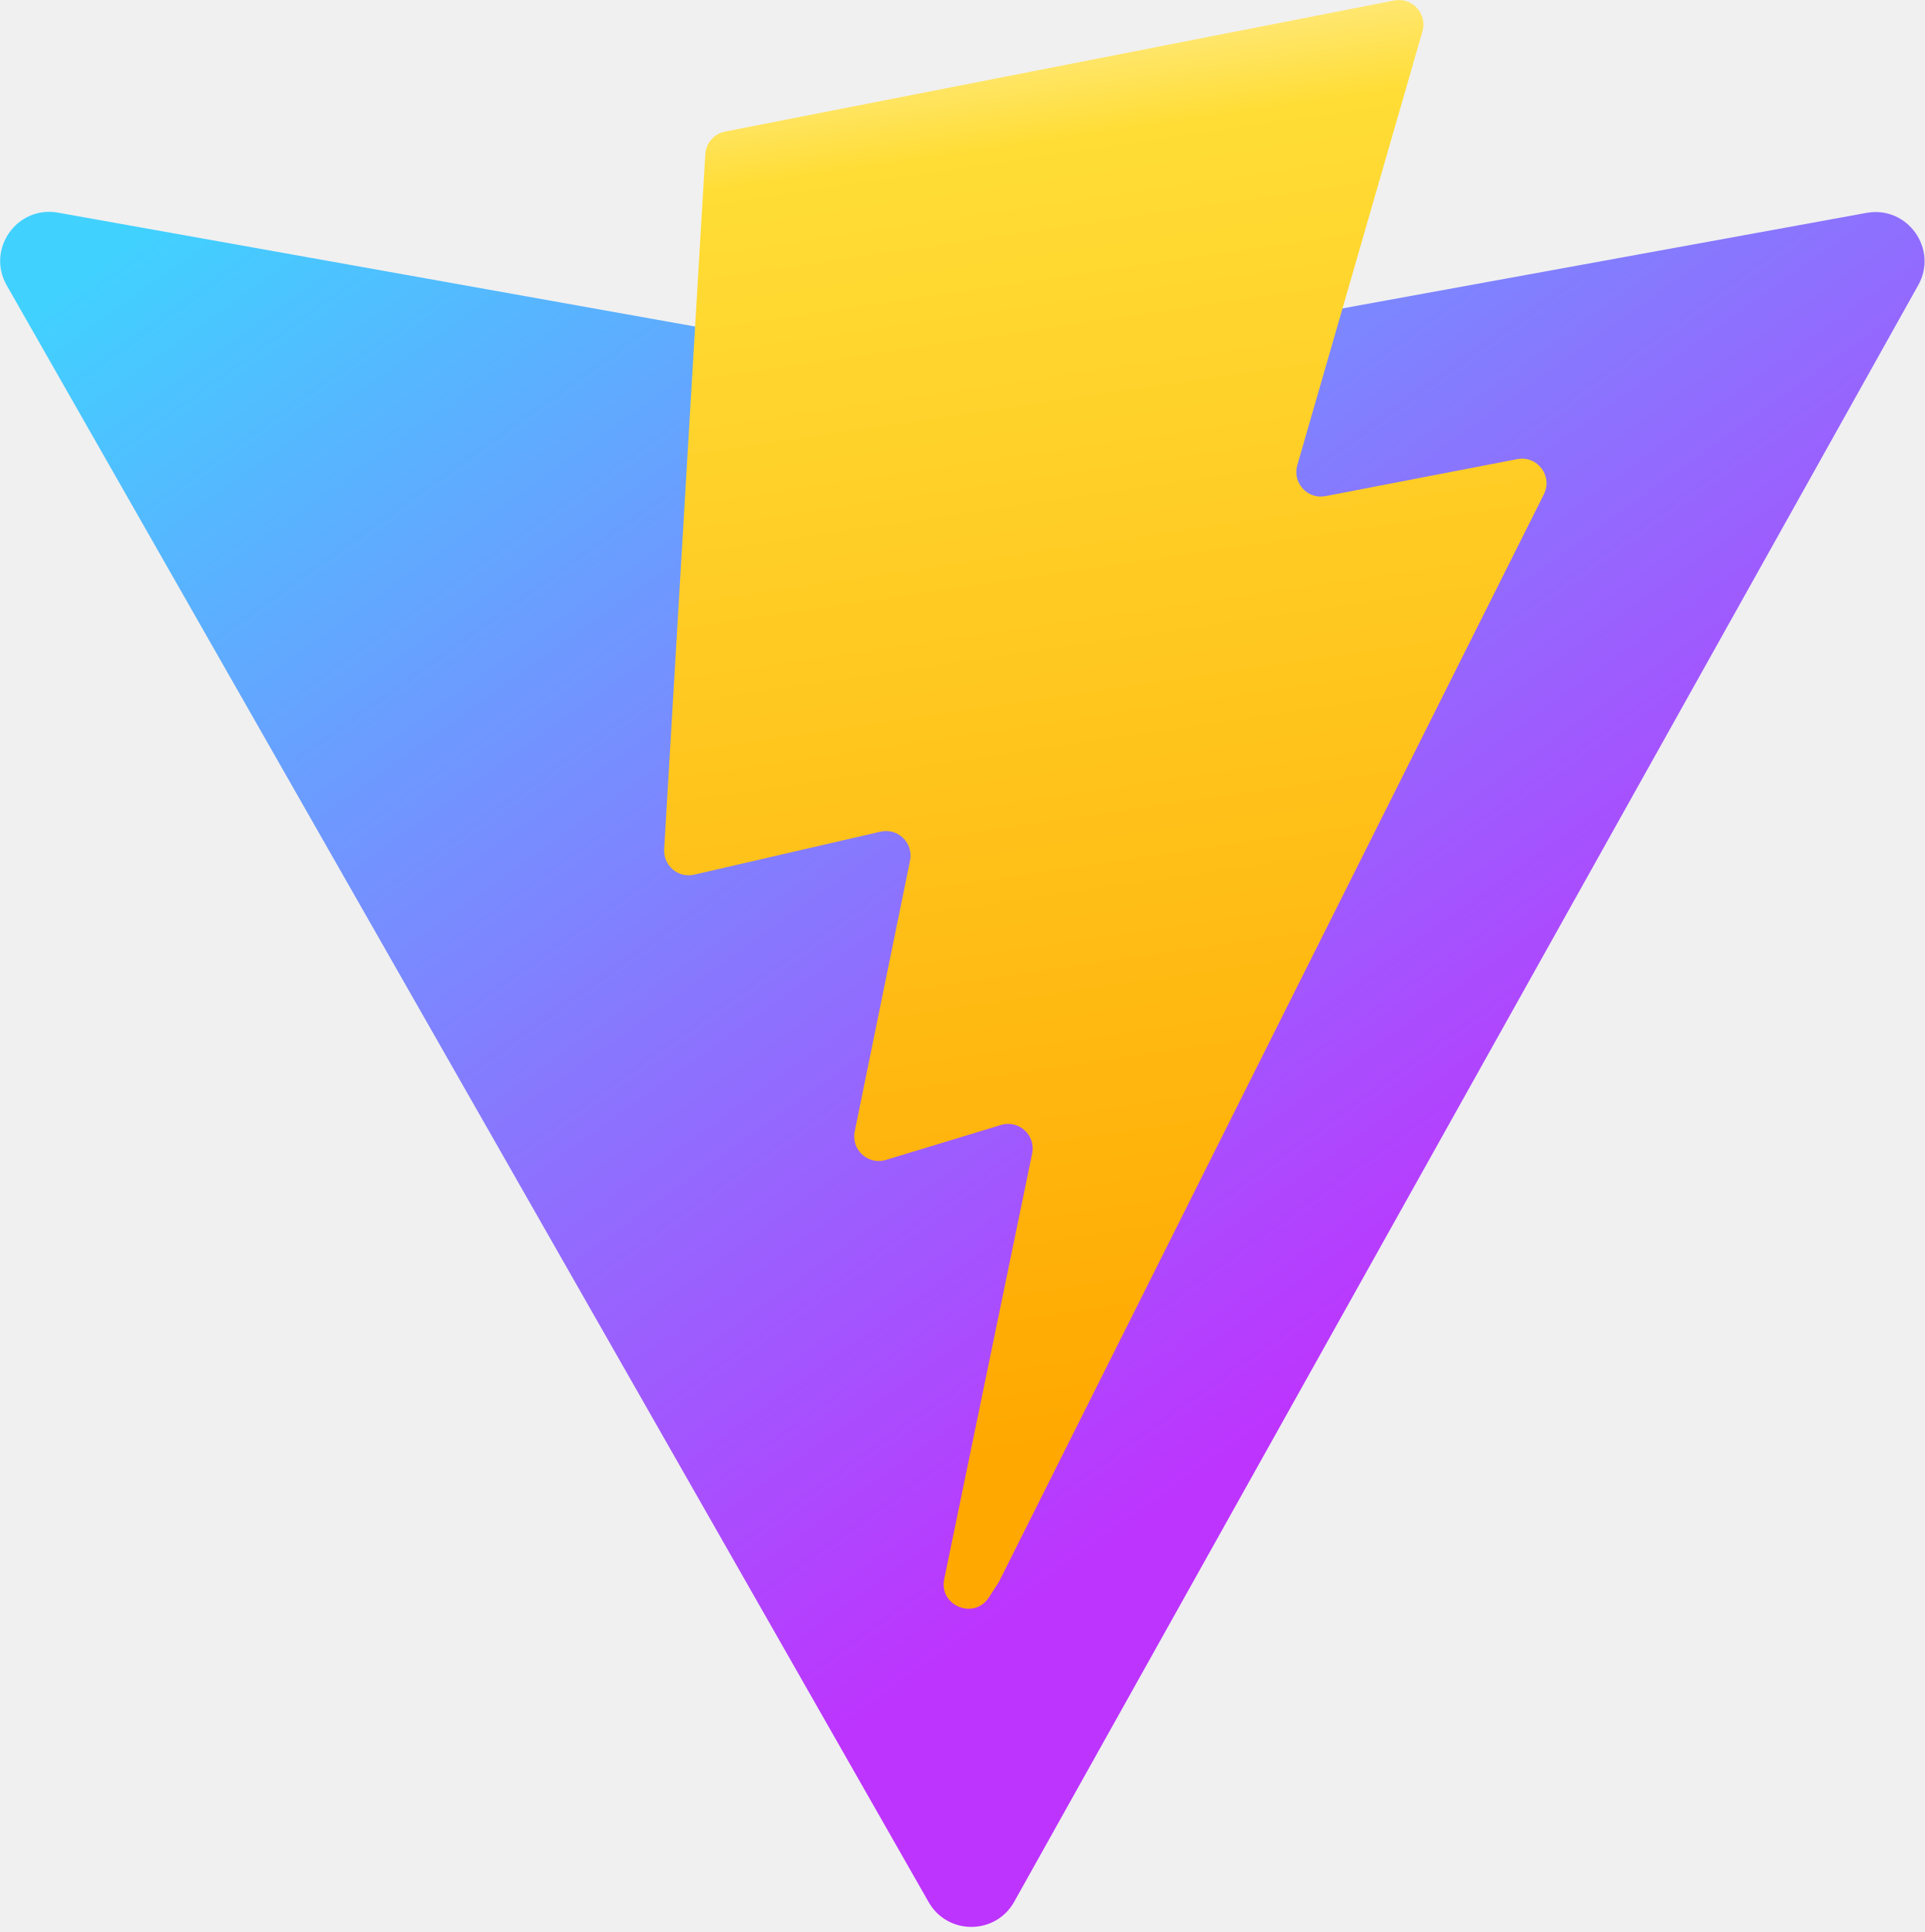
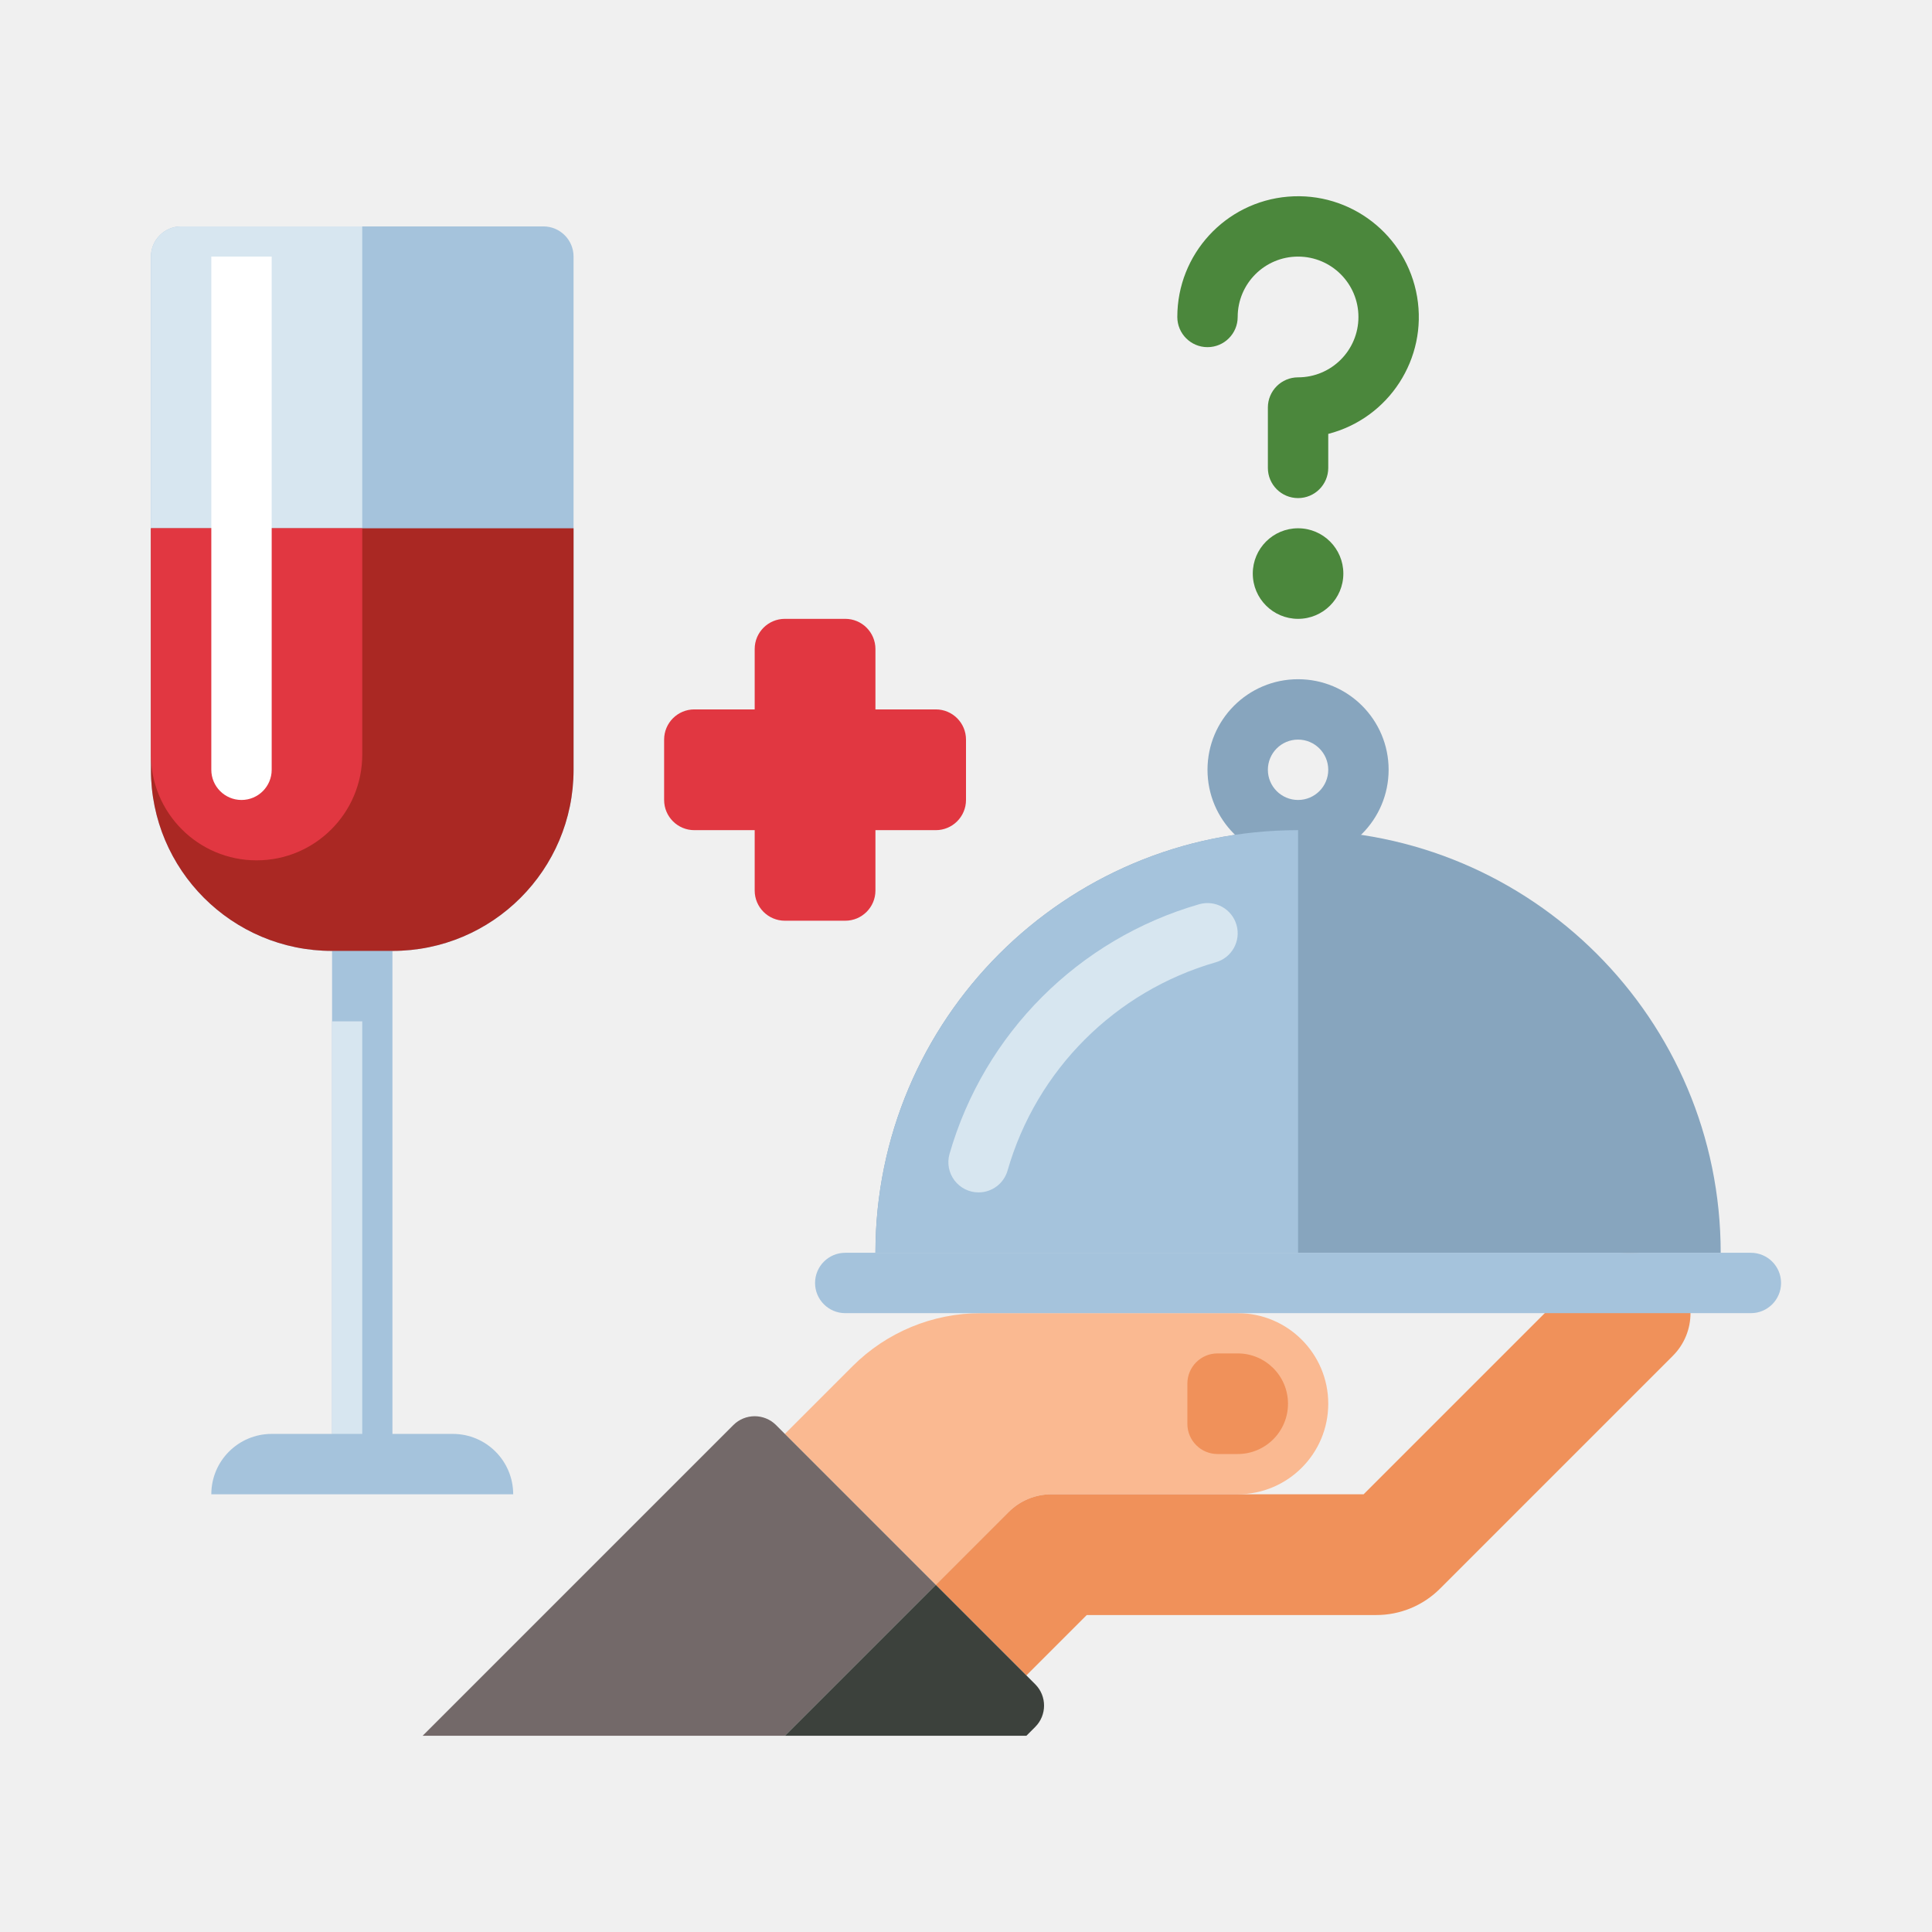
- <svg xmlns="http://www.w3.org/2000/svg" aria-hidden="true" role="img" class="iconify iconify--logos" width="31.88" height="32" preserveAspectRatio="xMidYMid meet" viewBox="0 0 256 257">
-   <defs>
-     <linearGradient id="IconifyId1813088fe1fbc01fb466" x1="-.828%" x2="57.636%" y1="7.652%" y2="78.411%">
-       <stop offset="0%" stop-color="#41D1FF" />
-       <stop offset="100%" stop-color="#BD34FE" />
-     </linearGradient>
-     <linearGradient id="IconifyId1813088fe1fbc01fb467" x1="43.376%" x2="50.316%" y1="2.242%" y2="89.03%">
-       <stop offset="0%" stop-color="#FFEA83" />
-       <stop offset="8.333%" stop-color="#FFDD35" />
-       <stop offset="100%" stop-color="#FFA800" />
-     </linearGradient>
-   </defs>
-   <path fill="url(#IconifyId1813088fe1fbc01fb466)" d="M255.153 37.938L134.897 252.976c-2.483 4.44-8.862 4.466-11.382.048L.875 37.958c-2.746-4.814 1.371-10.646 6.827-9.67l120.385 21.517a6.537 6.537 0 0 0 2.322-.004l117.867-21.483c5.438-.991 9.574 4.796 6.877 9.62Z" />
-   <path fill="url(#IconifyId1813088fe1fbc01fb467)" d="M185.432.063L96.44 17.501a3.268 3.268 0 0 0-2.634 3.014l-5.474 92.456a3.268 3.268 0 0 0 3.997 3.378l24.777-5.718c2.318-.535 4.413 1.507 3.936 3.838l-7.361 36.047c-.495 2.426 1.782 4.5 4.151 3.78l15.304-4.649c2.372-.72 4.652 1.36 4.15 3.788l-11.698 56.621c-.732 3.542 3.979 5.473 5.943 2.437l1.313-2.028l72.516-144.72c1.215-2.423-.88-5.186-3.54-4.672l-25.505 4.922c-2.396.462-4.435-1.77-3.759-4.114l16.646-57.705c.677-2.35-1.37-4.583-3.769-4.113Z" />
+ <svg xmlns="http://www.w3.org/2000/svg" viewBox="0 0 512 512">
+   <path d="M344,228a24,24,0,1,1,24-24A24.027,24.027,0,0,1,344,228Zm0-32a8,8,0,1,0,8,8A8.009,8.009,0,0,0,344,196Z" fill="#87a5be" />
+   <path d="M144,60H48a8,8,0,0,0-8,8V204a48,48,0,0,0,48,48V380H72a16,16,0,0,0-16,16h80a16,16,0,0,0-16-16H104V252a48,48,0,0,0,48-48V68A8,8,0,0,0,144,60Z" fill="#a5c3dc" />
+   <path d="M48,60H96a0,0,0,0,1,0,0V200a28,28,0,0,1-28,28h0a28,28,0,0,1-28-28V68a8,8,0,0,1,8-8Z" fill="#d7e6f0" />
+   <path d="M40,140v64a48,48,0,0,0,48,48h16a48,48,0,0,0,48-48V140Z" fill="#aa2823" />
+   <path d="M40,140H96a0,0,0,0,1,0,0v60a28,28,0,0,1-28,28h0a28,28,0,0,1-28-28V140A0,0,0,0,1,40,140Z" fill="#e13741" />
+   <rect x="88" y="270.667" width="8" height="109.333" fill="#d7e6f0" />
+   <path d="M56,68H72a0,0,0,0,1,0,0V204a8,8,0,0,1-8,8h0a8,8,0,0,1-8-8V68A0,0,0,0,1,56,68Z" fill="#fff" />
+   <path d="M328,348H259.882a48,48,0,0,0-33.941,14.059L208,380l40,40,19.314-19.314A16,16,0,0,1,278.627,396H328a24,24,0,0,0,24-24h0A24,24,0,0,0,328,348Z" fill="#fab991" />
+   <path d="M443.313,336.686a16,16,0,0,0-22.626,0L361.373,396H278.627a16,16,0,0,0-11.313,4.686L248,420l24,24,16-16h76.687a23.846,23.846,0,0,0,16.97-7.029l61.656-61.657A16,16,0,0,0,443.313,336.686Z" fill="#f0915a" />
+   <path d="M322.667,358.667H328A13.333,13.333,0,0,1,341.333,372v0A13.333,13.333,0,0,1,328,385.333h-5.333a8,8,0,0,1-8-8V366.667a8,8,0,0,1,8-8Z" fill="#f0915a" />
+   <path d="M205.657,377.657,248,420l-40,40H112l82.343-82.343A8,8,0,0,1,205.657,377.657Z" fill="#736969" />
+   <path d="M248,420l26.343,26.343a8,8,0,0,1,0,11.314L272,460H208Z" fill="#3c413c" />
+   <path d="M248,188H232V172a8,8,0,0,0-8-8H208a8,8,0,0,0-8,8v16H184a8,8,0,0,0-8,8v16a8,8,0,0,0,8,8h16v16a8,8,0,0,0,8,8h16a8,8,0,0,0,8-8V220h16a8,8,0,0,0,8-8V196A8,8,0,0,0,248,188Z" fill="#e13741" />
+   <path d="M344,220A112,112,0,0,0,232,332H456A112,112,0,0,0,344,220Z" fill="#87a5be" />
+   <rect x="216" y="332" width="256" height="16" rx="8" ry="8" fill="#a5c3dc" />
+   <path d="M344,332H232A112,112,0,0,1,344,220Z" fill="#a5c3dc" />
+   <path d="M259.33,316a8.007,8.007,0,0,1-7.7-10.186,96.71,96.71,0,0,1,66.185-66.186,8,8,0,0,1,4.37,15.392,80.6,80.6,0,0,0-55.163,55.162A8,8,0,0,1,259.33,316Z" fill="#d7e6f0" />
+   <path d="M344,132a8,8,0,0,1-8-8V108a8,8,0,0,1,8-8,16,16,0,1,0-16-16,8,8,0,0,1-16,0,32,32,0,1,1,40,30.988V124A8,8,0,0,1,344,132Z" fill="#4b873c" />
+   <circle cx="344" cy="152" r="12" fill="#4b873c" />
</svg>
